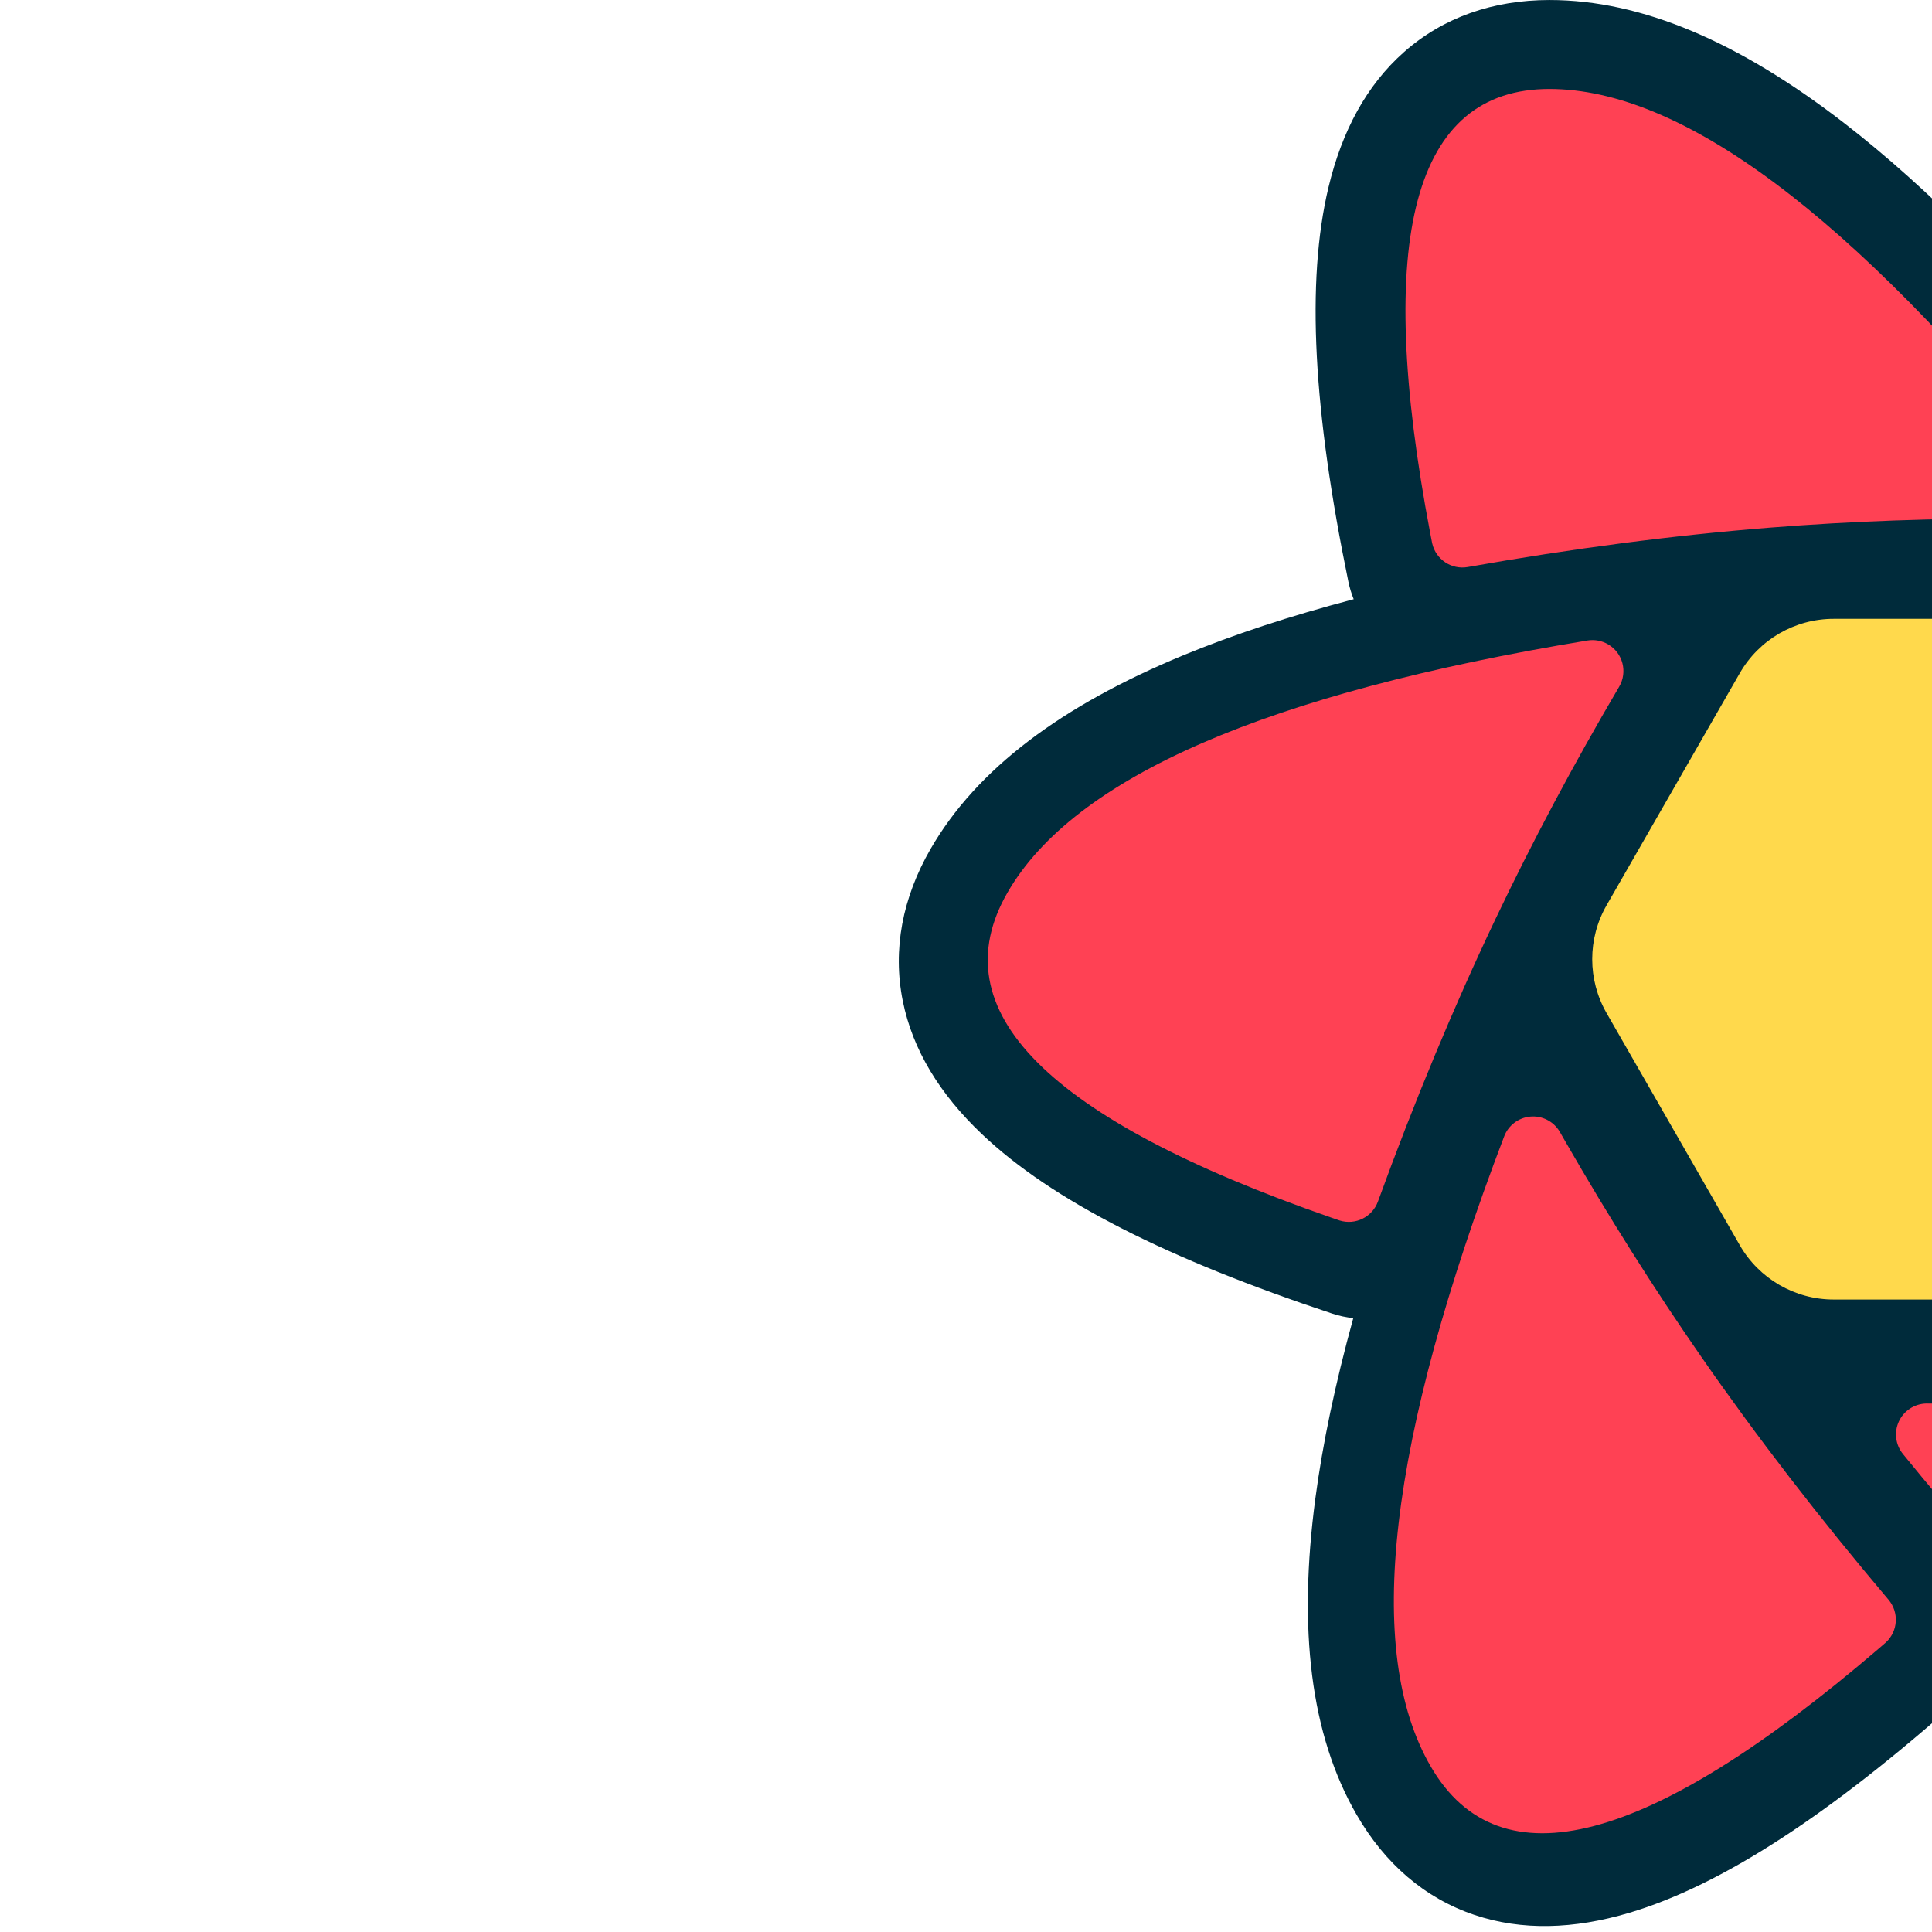
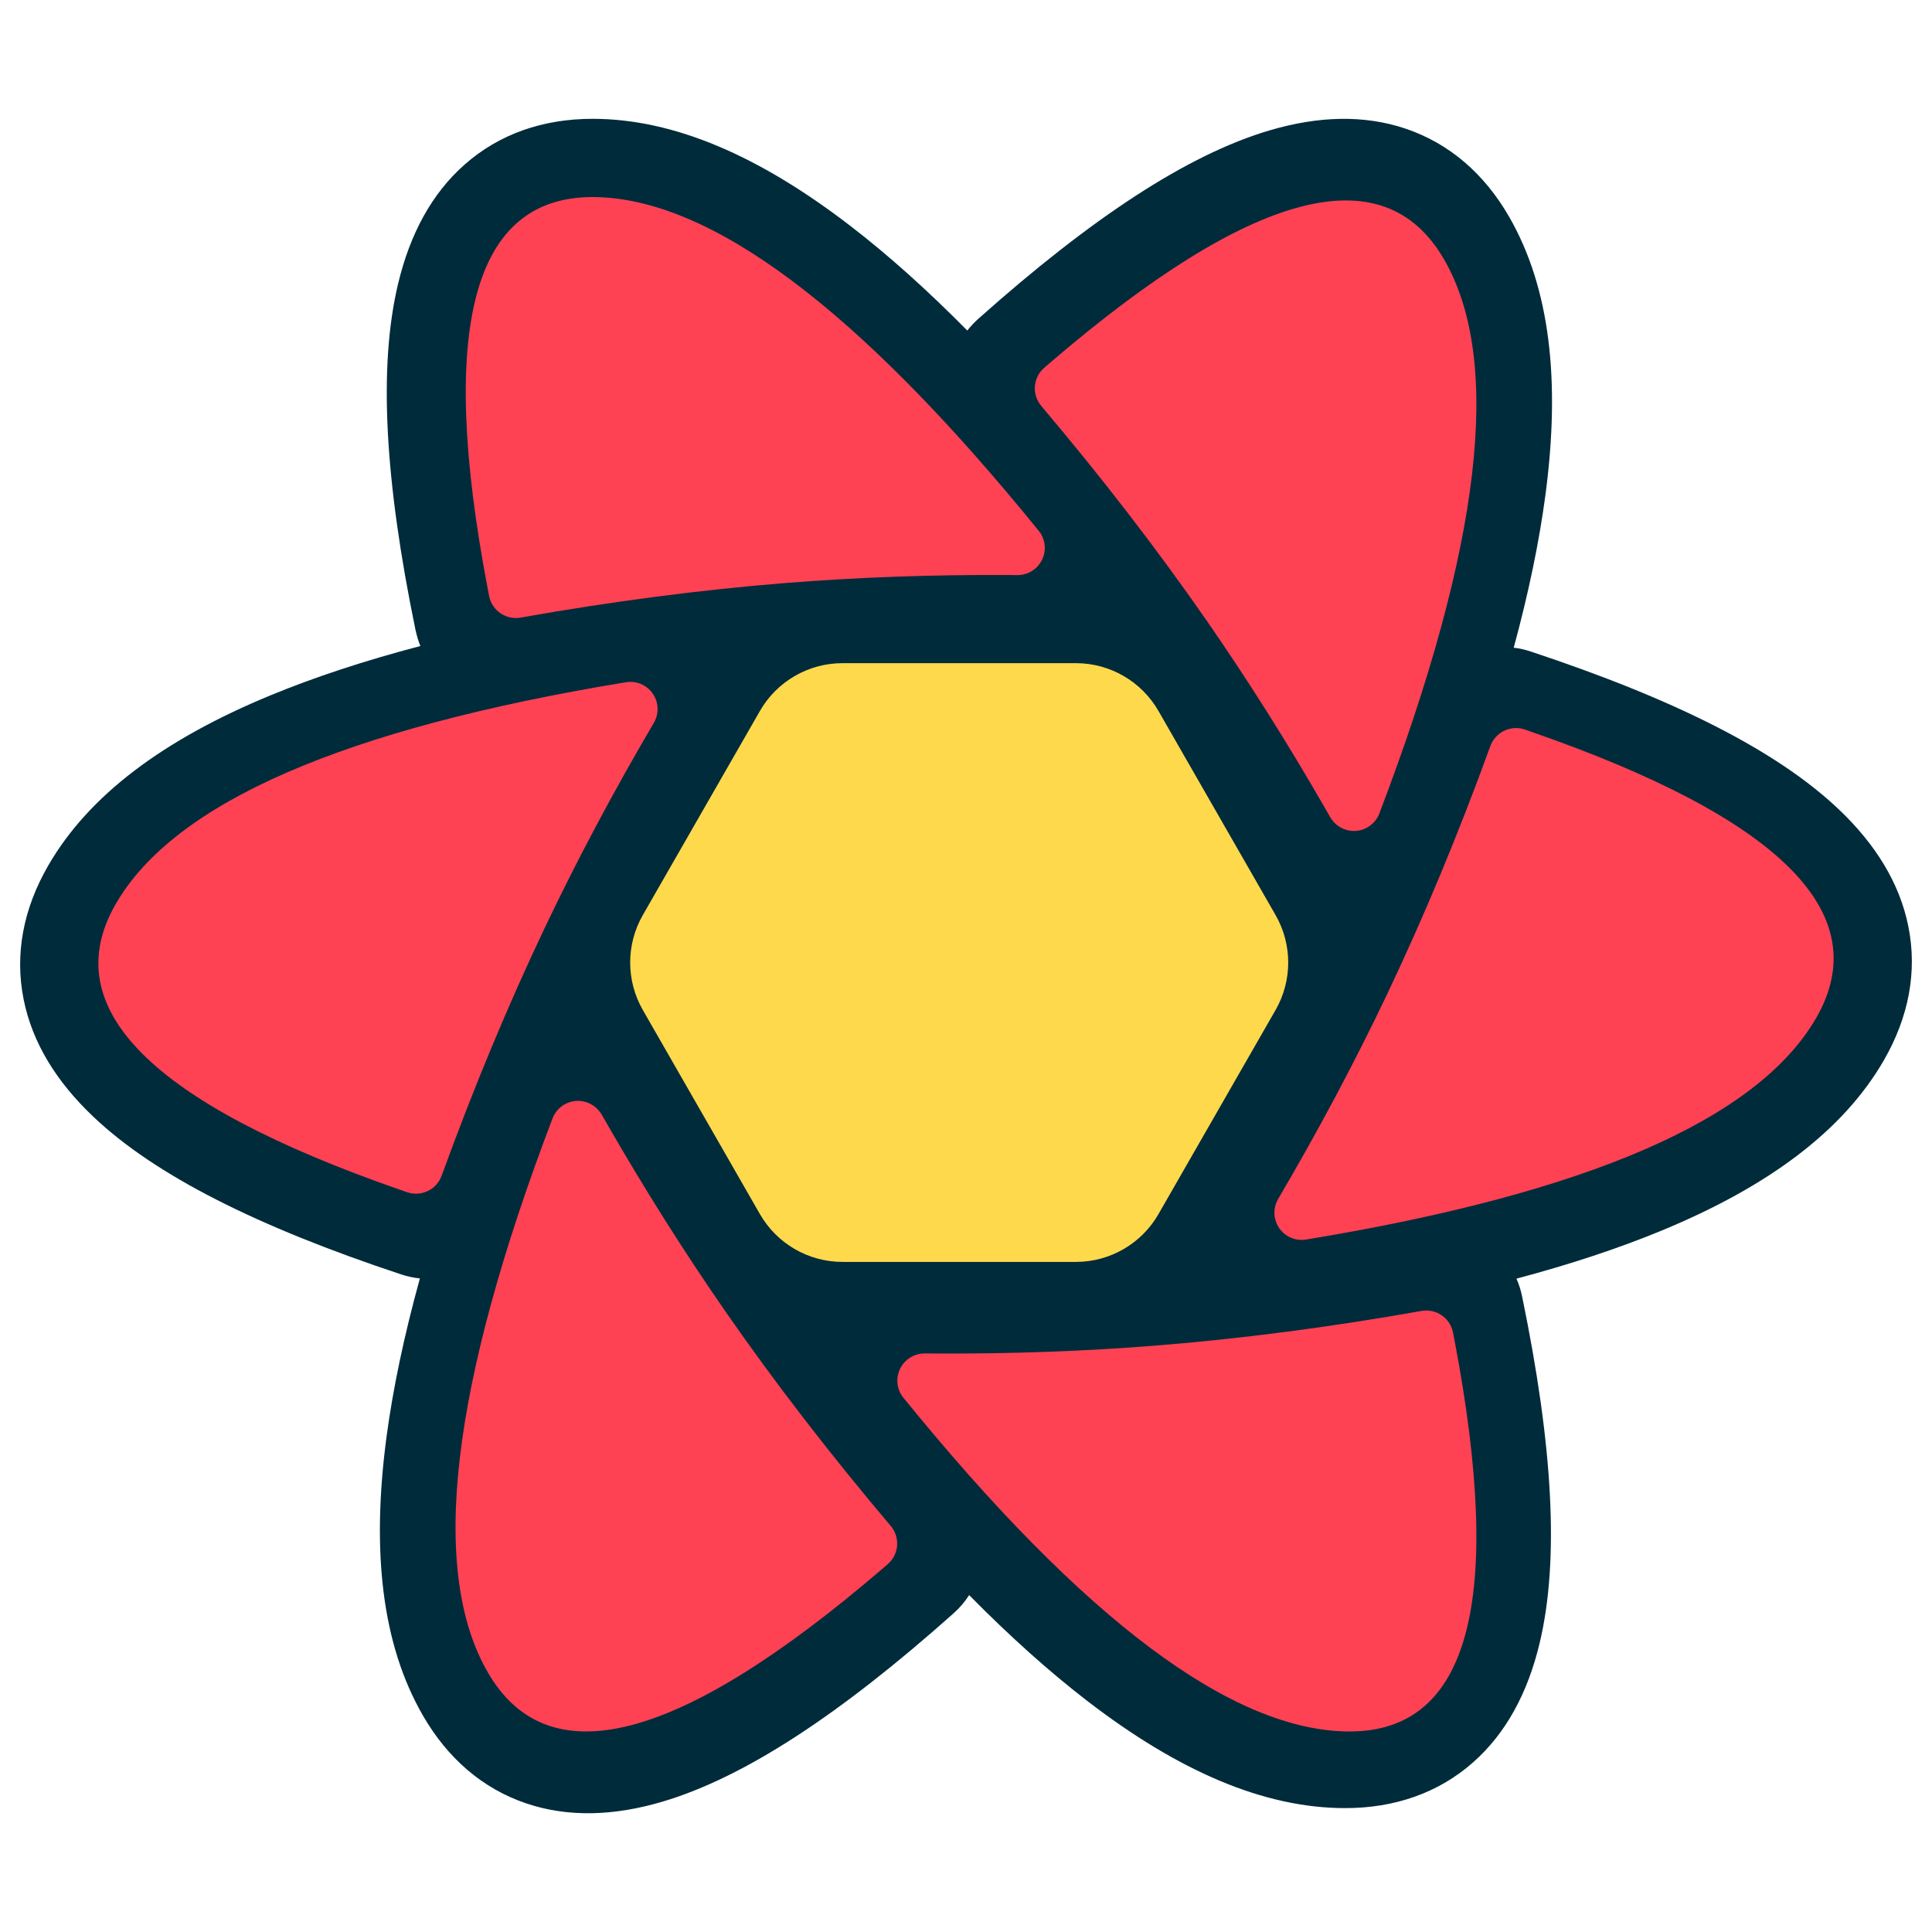
- <svg xmlns="http://www.w3.org/2000/svg" width="12" height="12" viewBox="0 0 16 230">
-   <path fill="#00435B" d="m157.98 142.487-4.91 8.527a8.29 8.29 0 0 1-7.182 4.151H108.27a8.29 8.29 0 0 1-7.182-4.151l-4.911-8.527h61.802Zm13.747-23.87-8.658 15.034h-71.98l-8.658-15.034zm-8.34-23.342 8.354 14.506H82.417l8.354-14.506zm-17.5-22.066a8.29 8.29 0 0 1 7.183 4.151l5.228 9.079H95.86l5.229-9.079a8.29 8.29 0 0 1 7.182-4.151h37.617Z" />
-   <path fill="#002B3B" d="M53.523 69.252c-4.167-20.206-5.062-35.704-2.368-46.957 1.602-6.693 4.53-12.153 8.984-16.093 4.702-4.159 10.646-6.2 17.326-6.2 11.018 0 22.602 5.025 34.98 14.57 5.05 3.894 10.29 8.587 15.732 14.082.434-.557.923-1.083 1.469-1.57 15.386-13.71 28.34-22.23 39.42-25.514 6.588-1.954 12.773-2.14 18.405-.244 5.946 2 10.683 6.137 14.026 11.93 5.516 9.561 6.97 22.124 4.914 37.637-.838 6.323-2.271 13.21-4.296 20.673.764.092 1.53.262 2.288.513 19.521 6.47 33.345 13.426 41.714 21.377 4.98 4.73 8.231 9.996 9.407 15.826 1.24 6.153.03 12.324-3.308 18.113-5.506 9.548-15.63 17.077-30.052 23.041-5.79 2.395-12.343 4.564-19.664 6.515.334.754.594 1.555.767 2.395 4.167 20.206 5.061 35.704 2.368 46.957-1.602 6.693-4.531 12.153-8.985 16.093-4.701 4.159-10.646 6.2-17.325 6.2-11.019 0-22.602-5.025-34.98-14.57-5.104-3.936-10.402-8.687-15.907-14.258a11.7 11.7 0 0 1-2.084 2.442c-15.386 13.712-28.34 22.23-39.42 25.515-6.588 1.954-12.773 2.14-18.405.244-5.946-2-10.683-6.137-14.026-11.93-5.516-9.561-6.97-22.124-4.914-37.637.869-6.551 2.376-13.709 4.518-21.485a11.7 11.7 0 0 1-2.51-.537c-19.521-6.47-33.345-13.426-41.714-21.377-4.98-4.73-8.231-9.996-9.407-15.826-1.24-6.153-.03-12.325 3.308-18.114 5.506-9.547 15.63-17.077 30.052-23.04 5.963-2.467 12.734-4.693 20.32-6.689a12 12 0 0 1-.633-2.082" />
-   <path fill="#FF4154" d="M189.647 161.333a3.684 3.684 0 0 1 4.235 2.81l.023.112.207 1.075q10.065 52.914-14.18 52.915-23.72 0-60.392-45.153a3.684 3.684 0 0 1 2.777-6.005h.114l1.288.009q15.432.084 30.004-1.076 17.2-1.37 35.924-4.687M78.646 134.667l.062.105.646 1.127q7.765 13.5 16.18 25.627 9.912 14.28 22.29 28.914a3.684 3.684 0 0 1-.309 5.082l-.093.083-.83.715q-40.96 35.096-53.244 14.012-12.025-20.636 8.719-75.047a3.683 3.683 0 0 1 6.579-.618m124.857-52.054.112.037 1.028.354q50.557 17.587 38.416 38.655-11.874 20.605-69.041 30.004a3.683 3.683 0 0 1-3.773-5.501q8.187-13.928 14.749-27.717 7.44-15.638 13.965-33.57a3.684 3.684 0 0 1 4.432-2.295zM84.446 76.71a3.683 3.683 0 0 1 1.31 5.042q-8.19 13.927-14.75 27.717-7.44 15.638-13.965 33.57a3.684 3.684 0 0 1-4.544 2.262l-.112-.037-1.028-.355Q.8 127.322 12.941 106.255 24.815 85.65 81.982 76.251c.85-.14 1.722.022 2.464.459m108.206-57.748q12.025 20.637-8.719 75.048a3.683 3.683 0 0 1-6.579.618l-.062-.105-.646-1.127q-7.765-13.5-16.18-25.627-9.912-14.28-22.29-28.914a3.684 3.684 0 0 1 .309-5.082l.093-.083.83-.715q40.96-35.095 53.244-14.013M77.45 10.59q23.721 0 60.392 45.152a3.684 3.684 0 0 1-2.777 6.005h-.114l-1.288-.008q-15.431-.084-30.003 1.076-17.202 1.37-35.925 4.687a3.684 3.684 0 0 1-4.234-2.81l-.024-.113-.207-1.074Q53.205 10.59 77.45 10.59" />
-   <path fill="#FFD94C" d="M111.295 73.67h31.576a12.89 12.89 0 0 1 11.181 6.475l15.855 27.626a12.89 12.89 0 0 1 0 12.834l-15.855 27.626a12.89 12.89 0 0 1-11.181 6.475h-31.576c-4.618 0-8.883-2.47-11.182-6.475L84.26 120.605a12.89 12.89 0 0 1 0-12.834l15.854-27.626a12.89 12.89 0 0 1 11.182-6.475Zm26.763 8.338c4.62 0 8.888 2.473 11.185 6.481l11.056 19.288a12.89 12.89 0 0 1 0 12.822l-11.056 19.288a12.89 12.89 0 0 1-11.185 6.48h-21.95c-4.62 0-8.888-2.472-11.185-6.48l-11.056-19.288a12.89 12.89 0 0 1 0-12.822l11.056-19.288a12.89 12.89 0 0 1 11.184-6.48h21.951Zm-5.187 9.12h-11.576a12.89 12.89 0 0 0-11.179 6.47l-5.842 10.167a12.89 12.89 0 0 0 0 12.846l5.842 10.168a12.89 12.89 0 0 0 11.179 6.47h11.576c4.616 0 8.88-2.468 11.179-6.47l5.842-10.168a12.89 12.89 0 0 0 0-12.846l-5.842-10.168a12.89 12.89 0 0 0-11.179-6.47Zm-4.994 8.729c4.612 0 8.873 2.464 11.173 6.46l.829 1.44a12.89 12.89 0 0 1 0 12.862l-.829 1.44a12.89 12.89 0 0 1-11.173 6.46h-1.588a12.89 12.89 0 0 1-11.173-6.46l-.829-1.44a12.89 12.89 0 0 1 0-12.862l.829-1.44a12.89 12.89 0 0 1 11.173-6.46zm-.792 8.599a5.74 5.74 0 0 0-4.97 2.866 5.73 5.73 0 0 0 0 5.732 5.738 5.738 0 0 0 9.937 0 5.73 5.73 0 0 0 0-5.732 5.74 5.74 0 0 0-4.967-2.866m-46.509 5.732h10.32" />
+ <svg xmlns="http://www.w3.org/2000/svg" fill="none" viewBox="0 0 24 24" id="React-Query-Icon--Streamline-Svg-Logos" height="24" width="24">
+   <path fill="#00435b" d="m14.752 14.555 -0.451 0.783c-0.136 0.236 -0.387 0.381 -0.659 0.381H10.189c-0.272 0 -0.523 -0.145 -0.659 -0.381l-0.451 -0.783h5.673Zm1.262 -2.191 -0.795 1.38h-6.607l-0.795 -1.38h8.197Zm-0.766 -2.143 0.767 1.332H7.816l0.767 -1.332h6.666Zm-1.606 -2.026c0.272 0 0.523 0.145 0.659 0.381l0.48 0.833H9.05l0.48 -0.833c0.136 -0.236 0.387 -0.381 0.659 -0.381h3.453Z" stroke-width="0.25" />
+   <path fill="#002b3b" d="M5.163 7.833c-0.383 -1.855 -0.465 -3.277 -0.217 -4.311 0.147 -0.614 0.416 -1.116 0.825 -1.477 0.432 -0.382 0.977 -0.569 1.59 -0.569 1.012 0 2.075 0.461 3.211 1.337 0.464 0.357 0.945 0.788 1.444 1.293 0.04 -0.051 0.085 -0.099 0.135 -0.144 1.412 -1.259 2.602 -2.041 3.619 -2.342 0.605 -0.179 1.173 -0.196 1.69 -0.022 0.546 0.184 0.981 0.563 1.287 1.095 0.506 0.878 0.64 2.031 0.451 3.455 -0.077 0.58 -0.208 1.213 -0.394 1.898 0.07 0.008 0.14 0.024 0.21 0.047 1.792 0.594 3.061 1.232 3.829 1.962 0.457 0.434 0.756 0.918 0.863 1.453 0.114 0.565 0.003 1.131 -0.304 1.663 -0.505 0.876 -1.435 1.568 -2.759 2.115 -0.532 0.22 -1.133 0.419 -1.805 0.598 0.031 0.069 0.054 0.143 0.07 0.22 0.383 1.855 0.465 3.277 0.217 4.311 -0.147 0.614 -0.416 1.116 -0.825 1.477 -0.432 0.382 -0.977 0.569 -1.59 0.569 -1.011 0 -2.075 -0.461 -3.211 -1.337 -0.468 -0.361 -0.955 -0.797 -1.46 -1.309 -0.052 0.081 -0.116 0.157 -0.191 0.224 -1.412 1.259 -2.602 2.041 -3.619 2.342 -0.605 0.179 -1.173 0.196 -1.69 0.022 -0.546 -0.184 -0.981 -0.563 -1.287 -1.095 -0.506 -0.878 -0.64 -2.031 -0.451 -3.455 0.08 -0.601 0.218 -1.258 0.415 -1.972 -0.077 -0.008 -0.154 -0.024 -0.23 -0.049 -1.792 -0.594 -3.061 -1.232 -3.829 -1.962 -0.457 -0.434 -0.756 -0.918 -0.863 -1.453 -0.114 -0.565 -0.003 -1.131 0.304 -1.663 0.505 -0.876 1.435 -1.568 2.759 -2.115 0.547 -0.226 1.169 -0.431 1.865 -0.614 -0.025 -0.061 -0.044 -0.125 -0.058 -0.191Z" stroke-width="0.25" />
+   <path fill="#ff4154" d="M17.659 16.285c0.178 -0.032 0.349 0.083 0.389 0.258l0.002 0.01 0.019 0.099c0.616 3.238 0.182 4.857 -1.302 4.857 -1.452 0 -3.3 -1.382 -5.544 -4.145 -0.05 -0.061 -0.076 -0.137 -0.076 -0.216 0.002 -0.183 0.149 -0.331 0.331 -0.335l0.011 -0 0.118 0.001c0.944 0.005 1.862 -0.028 2.754 -0.099 1.053 -0.084 2.152 -0.227 3.298 -0.43Zm-10.19 -2.448 0.006 0.01 0.059 0.103c0.475 0.826 0.97 1.61 1.485 2.352 0.607 0.874 1.289 1.759 2.046 2.654 0.117 0.139 0.104 0.344 -0.028 0.466l-0.009 0.008 -0.076 0.066c-2.507 2.148 -4.136 2.577 -4.888 1.286 -0.736 -1.263 -0.469 -3.559 0.8 -6.889 0.028 -0.073 0.08 -0.134 0.148 -0.173 0.159 -0.091 0.36 -0.038 0.456 0.116ZM18.931 9.059l0.01 0.003 0.094 0.033C22.13 10.171 23.305 11.354 22.562 12.644c-0.727 1.261 -2.839 2.179 -6.338 2.754 -0.078 0.013 -0.158 -0.002 -0.226 -0.042 -0.161 -0.095 -0.215 -0.302 -0.12 -0.463 0.501 -0.852 0.952 -1.7 1.354 -2.544 0.455 -0.957 0.883 -1.984 1.282 -3.082 0.061 -0.166 0.238 -0.257 0.407 -0.211l0.01 0.003Zm-10.929 -0.542c0.161 0.095 0.215 0.302 0.12 0.463 -0.501 0.852 -0.952 1.7 -1.354 2.544 -0.455 0.957 -0.883 1.984 -1.282 3.082 -0.062 0.17 -0.246 0.26 -0.417 0.208l-0.01 -0.003 -0.094 -0.033C1.87 13.702 0.695 12.519 1.438 11.229c0.727 -1.261 2.839 -2.179 6.338 -2.754 0.078 -0.013 0.158 0.002 0.226 0.042Zm9.933 -5.301c0.736 1.263 0.469 3.559 -0.8 6.889 -0.028 0.073 -0.08 0.134 -0.148 0.173 -0.159 0.091 -0.36 0.038 -0.456 -0.116l-0.006 -0.01 -0.059 -0.103c-0.475 -0.826 -0.97 -1.61 -1.485 -2.352 -0.607 -0.874 -1.289 -1.759 -2.046 -2.654 -0.117 -0.139 -0.104 -0.344 0.028 -0.466l0.009 -0.008 0.076 -0.066C15.554 2.355 17.183 1.926 17.935 3.216ZM7.359 2.448c1.452 0 3.3 1.382 5.544 4.145 0.05 0.061 0.076 0.137 0.076 0.216 -0.002 0.183 -0.149 0.331 -0.331 0.335l-0.011 0 -0.118 -0.001c-0.944 -0.005 -1.862 0.028 -2.754 0.099 -1.053 0.084 -2.152 0.227 -3.298 0.43 -0.178 0.032 -0.349 -0.083 -0.389 -0.258l-0.002 -0.01 -0.019 -0.099c-0.616 -3.238 -0.182 -4.857 1.302 -4.857Z" stroke-width="0.25" />
+   <path fill="#ffd94c" d="M10.466 8.238h2.899c0.424 0 0.815 0.227 1.026 0.594l1.455 2.536c0.209 0.365 0.209 0.813 0 1.178l-1.455 2.536c-0.211 0.368 -0.603 0.594 -1.026 0.594H10.466c-0.424 0 -0.815 -0.227 -1.026 -0.594l-1.455 -2.536c-0.209 -0.365 -0.209 -0.813 0 -1.178l1.455 -2.536c0.211 -0.368 0.603 -0.594 1.026 -0.594Zm2.457 0.765c0.424 0 0.816 0.227 1.027 0.595l1.015 1.771c0.209 0.365 0.209 0.813 0 1.177l-1.015 1.771c-0.211 0.368 -0.603 0.595 -1.027 0.595h-2.015c-0.424 0 -0.816 -0.227 -1.027 -0.595l-1.015 -1.771c-0.209 -0.365 -0.209 -0.813 0 -1.177l1.015 -1.771c0.211 -0.368 0.603 -0.595 1.027 -0.595h2.015Zm-0.476 0.837h-1.063c-0.424 0 -0.815 0.227 -1.026 0.594l-0.536 0.933c-0.21 0.365 -0.21 0.814 0 1.179l0.536 0.933c0.211 0.367 0.602 0.594 1.026 0.594h1.063c0.424 0 0.815 -0.227 1.026 -0.594l0.536 -0.933c0.21 -0.365 0.21 -0.814 0 -1.179l-0.536 -0.933c-0.211 -0.367 -0.602 -0.594 -1.026 -0.594Zm-0.458 0.801c0.423 0 0.815 0.226 1.026 0.593l0.076 0.132c0.21 0.365 0.21 0.815 0 1.181l-0.076 0.132c-0.211 0.367 -0.602 0.593 -1.026 0.593h-0.146c-0.423 0 -0.814 -0.226 -1.026 -0.593l-0.076 -0.132c-0.21 -0.365 -0.21 -0.815 0 -1.181l0.076 -0.132c0.211 -0.367 0.602 -0.593 1.026 -0.593h0.146Zm-0.073 0.789c-0.188 0 -0.362 0.1 -0.456 0.263 -0.094 0.163 -0.094 0.363 0 0.526 0.094 0.163 0.268 0.263 0.456 0.263 0.188 0 0.362 -0.1 0.456 -0.263 0.094 -0.163 0.094 -0.363 0 -0.526 -0.094 -0.163 -0.268 -0.263 -0.456 -0.263Zm-4.269 0.526h0.947Z" stroke-width="0.25" />
</svg>
